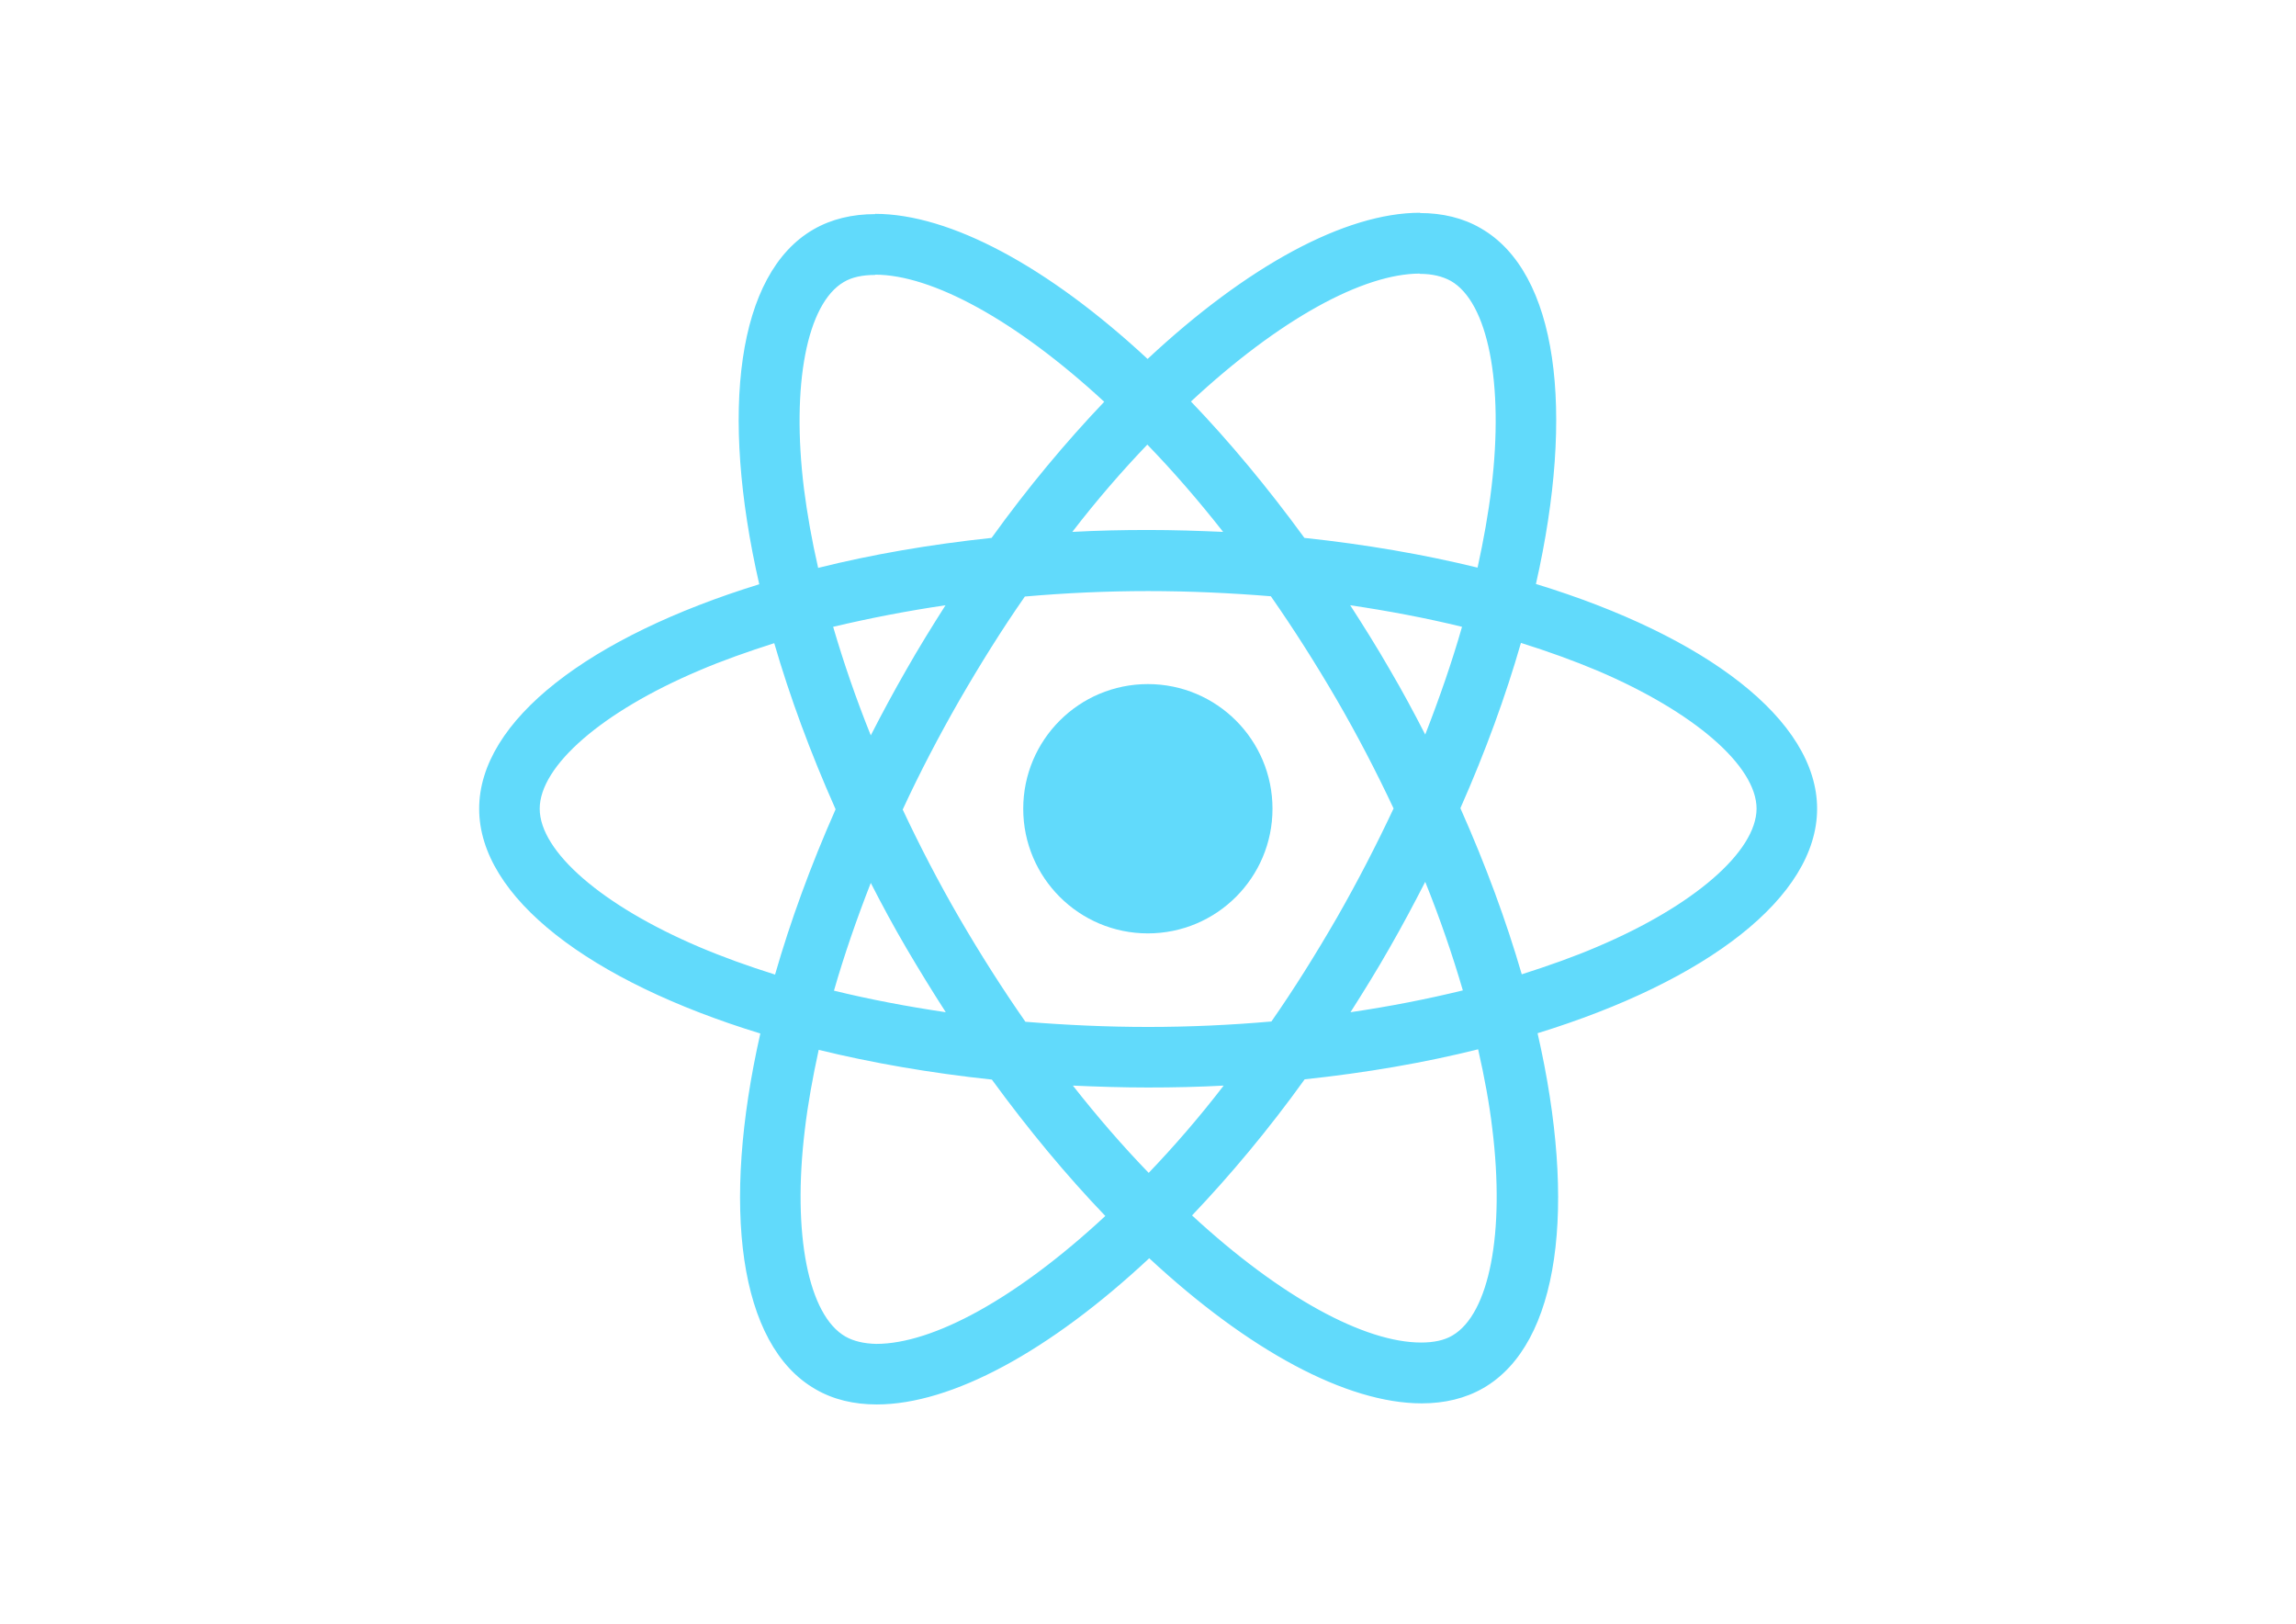
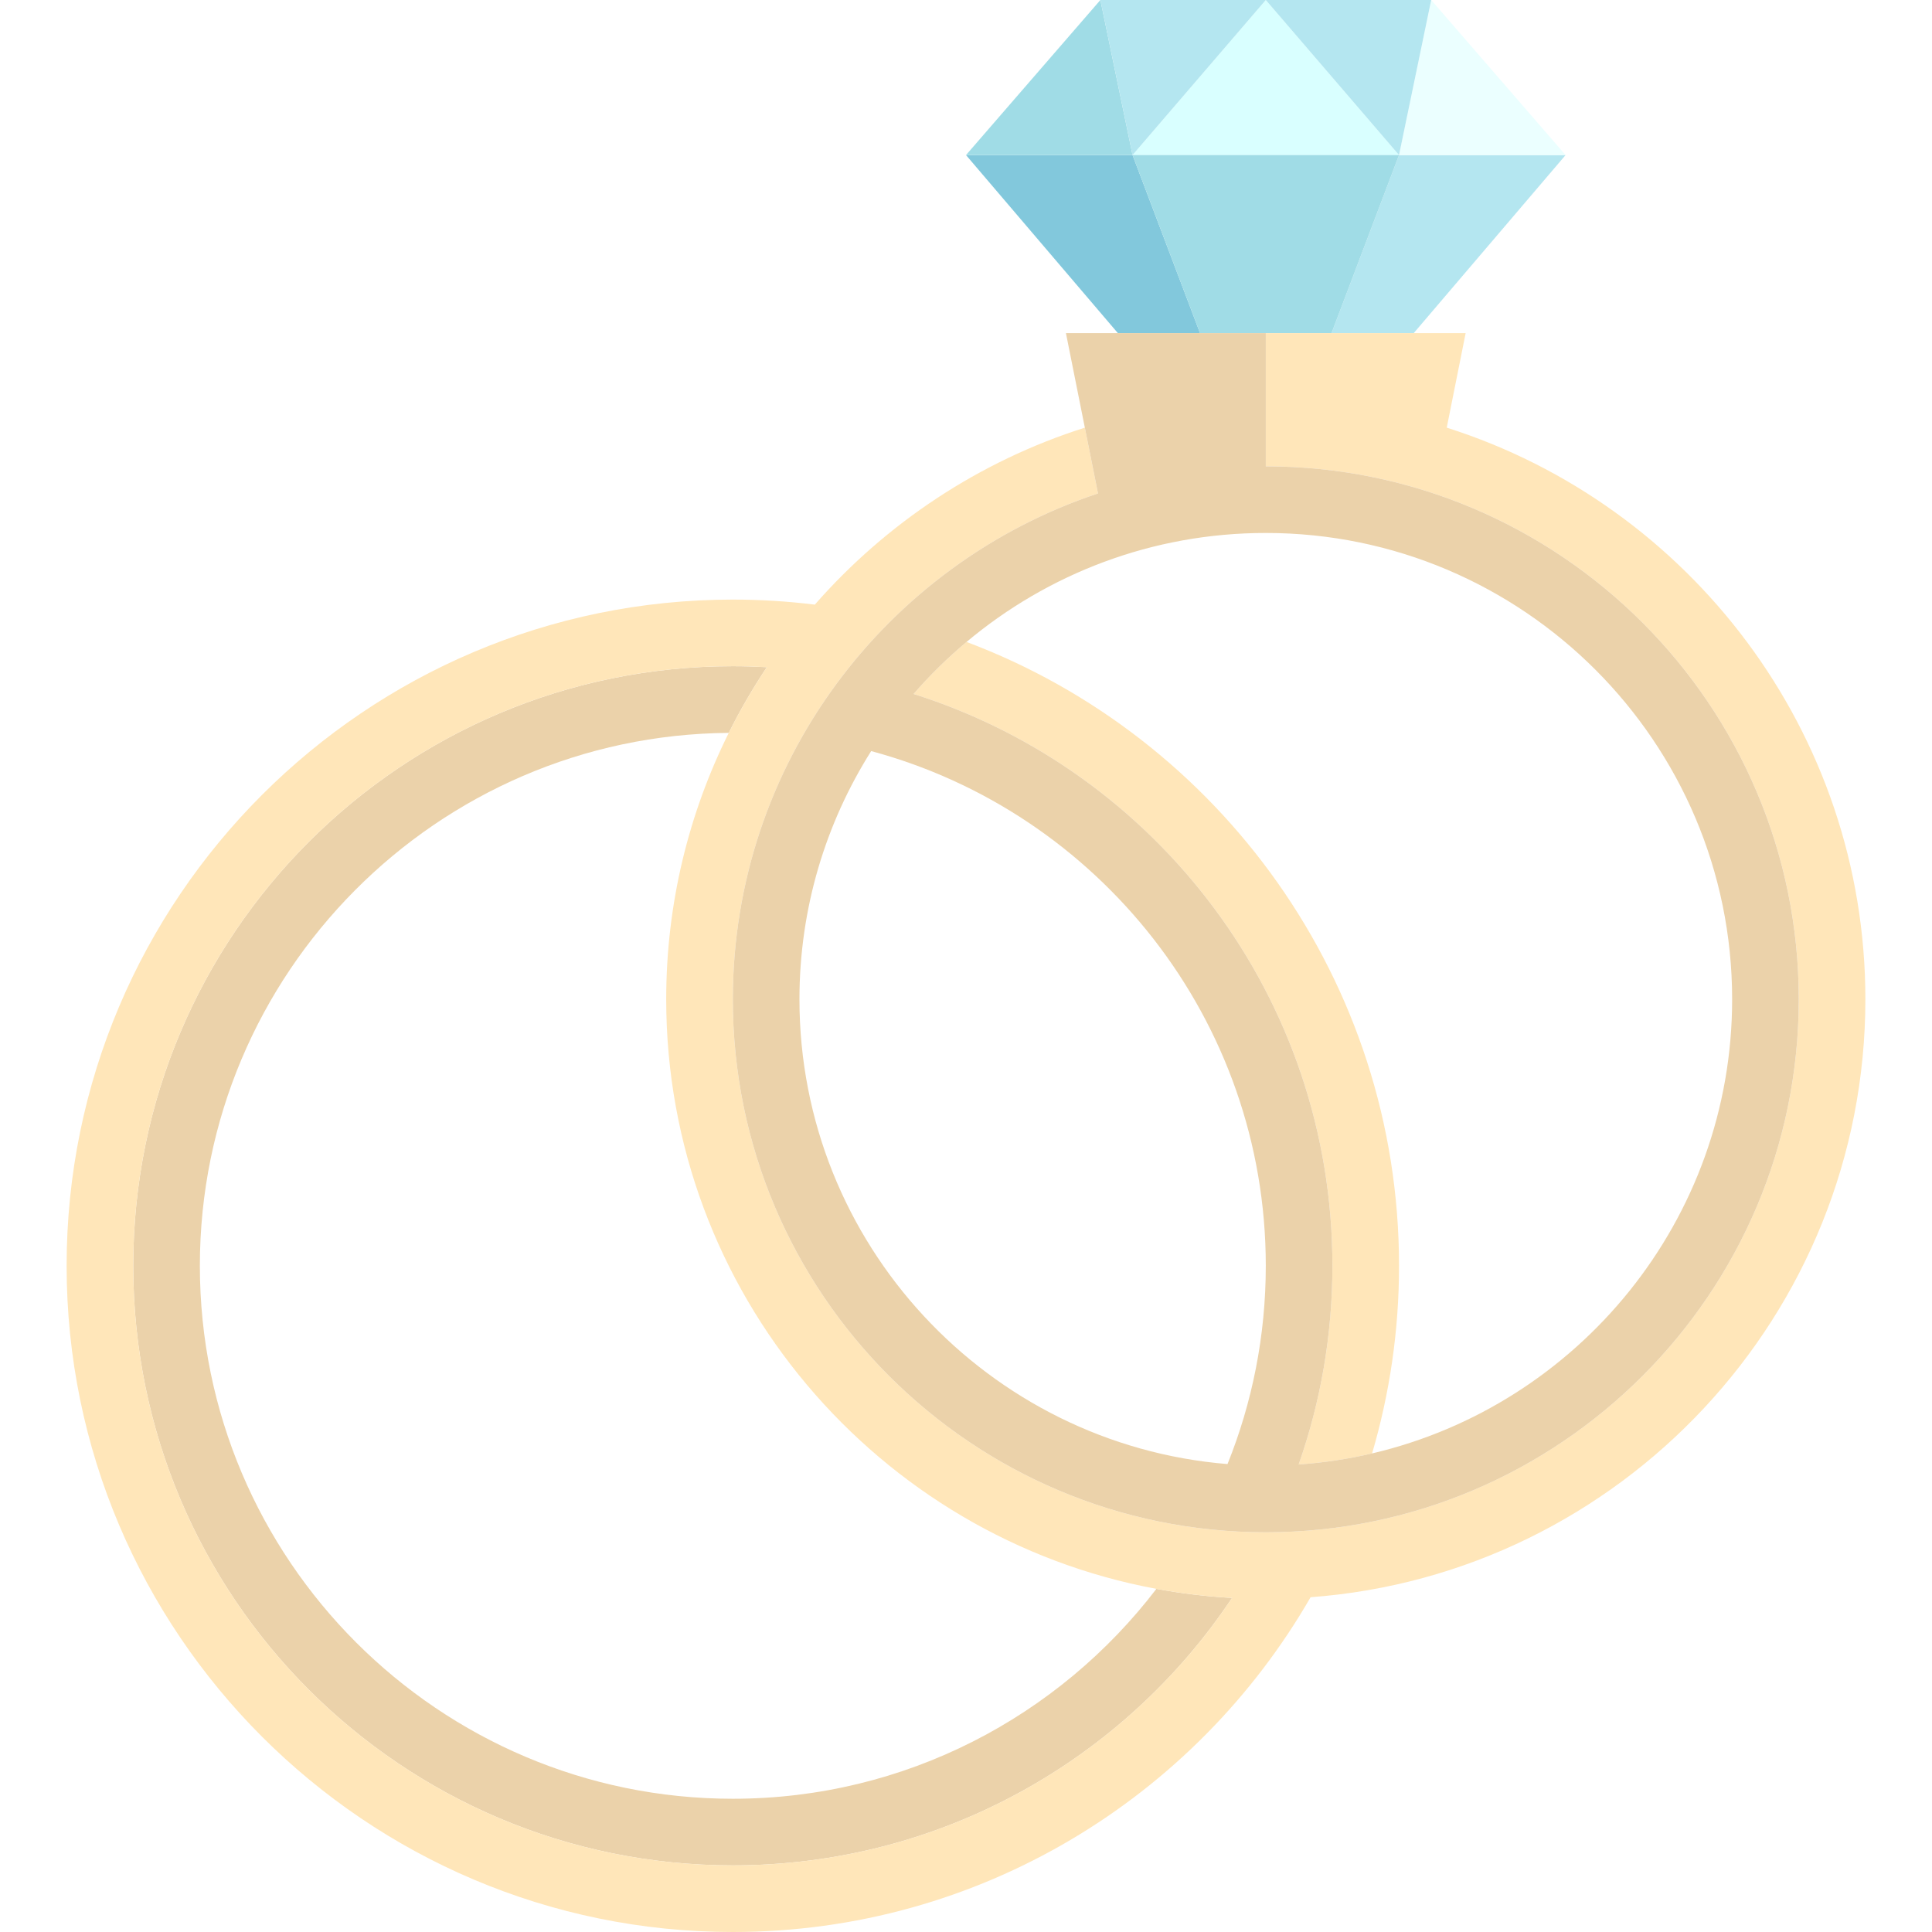
- <svg xmlns="http://www.w3.org/2000/svg" viewBox="0 0 841.9 595.3">
-   <g fill="#61DAFB">
-     <path d="M666.3 296.5c0-32.5-40.7-63.3-103.1-82.4 14.4-63.6 8-114.2-20.2-130.4-6.5-3.8-14.1-5.6-22.4-5.6v22.3c4.6 0 8.3.9 11.4 2.6 13.6 7.8 19.5 37.5 14.9 75.7-1.1 9.4-2.9 19.3-5.1 29.4-19.6-4.8-41-8.5-63.5-10.9-13.5-18.5-27.5-35.3-41.6-50 32.6-30.3 63.2-46.9 84-46.9V78c-27.5 0-63.5 19.6-99.9 53.6-36.4-33.8-72.4-53.2-99.9-53.2v22.3c20.7 0 51.4 16.5 84 46.6-14 14.7-28 31.4-41.3 49.9-22.6 2.4-44 6.1-63.6 11-2.3-10-4-19.7-5.2-29-4.7-38.2 1.1-67.9 14.6-75.8 3-1.8 6.9-2.6 11.5-2.6V78.5c-8.4 0-16 1.8-22.6 5.6-28.1 16.2-34.4 66.7-19.9 130.1-62.2 19.2-102.7 49.9-102.7 82.3 0 32.5 40.7 63.3 103.1 82.4-14.4 63.6-8 114.2 20.2 130.4 6.5 3.8 14.1 5.6 22.5 5.6 27.5 0 63.5-19.6 99.9-53.6 36.4 33.8 72.4 53.2 99.9 53.2 8.4 0 16-1.8 22.6-5.6 28.1-16.2 34.4-66.7 19.9-130.1 62-19.1 102.5-49.9 102.5-82.3zm-130.2-66.7c-3.7 12.9-8.3 26.2-13.5 39.5-4.1-8-8.4-16-13.1-24-4.6-8-9.5-15.8-14.4-23.4 14.2 2.1 27.9 4.7 41 7.9zm-45.8 106.5c-7.8 13.5-15.8 26.3-24.1 38.2-14.9 1.3-30 2-45.2 2-15.1 0-30.2-.7-45-1.9-8.3-11.9-16.4-24.6-24.2-38-7.6-13.1-14.5-26.4-20.8-39.8 6.2-13.4 13.2-26.8 20.7-39.9 7.8-13.5 15.8-26.3 24.1-38.2 14.9-1.3 30-2 45.2-2 15.1 0 30.2.7 45 1.9 8.3 11.9 16.4 24.6 24.2 38 7.6 13.1 14.5 26.4 20.8 39.8-6.3 13.4-13.2 26.8-20.7 39.9zm32.3-13c5.4 13.4 10 26.8 13.8 39.8-13.1 3.2-26.9 5.9-41.2 8 4.9-7.7 9.8-15.6 14.4-23.7 4.6-8 8.9-16.1 13-24.1zM421.2 430c-9.3-9.6-18.6-20.3-27.8-32 9 .4 18.2.7 27.5.7 9.4 0 18.7-.2 27.8-.7-9 11.7-18.3 22.4-27.5 32zm-74.4-58.9c-14.2-2.1-27.9-4.7-41-7.9 3.7-12.9 8.3-26.2 13.5-39.5 4.1 8 8.4 16 13.1 24 4.7 8 9.5 15.8 14.4 23.4zM420.7 163c9.3 9.6 18.6 20.3 27.8 32-9-.4-18.2-.7-27.5-.7-9.4 0-18.7.2-27.8.7 9-11.7 18.3-22.4 27.5-32zm-74 58.9c-4.9 7.7-9.8 15.6-14.4 23.7-4.6 8-8.9 16-13 24-5.4-13.4-10-26.8-13.8-39.8 13.1-3.1 26.9-5.8 41.2-7.9zm-90.5 125.2c-35.4-15.1-58.3-34.9-58.3-50.6 0-15.7 22.9-35.6 58.3-50.6 8.6-3.7 18-7 27.7-10.1 5.7 19.6 13.2 40 22.5 60.9-9.2 20.8-16.6 41.1-22.2 60.6-9.9-3.1-19.3-6.5-28-10.2zM310 490c-13.6-7.8-19.5-37.5-14.9-75.7 1.1-9.4 2.9-19.3 5.1-29.4 19.6 4.8 41 8.5 63.5 10.9 13.5 18.5 27.5 35.3 41.6 50-32.6 30.3-63.2 46.9-84 46.9-4.5-.1-8.3-1-11.3-2.7zm237.2-76.2c4.7 38.2-1.1 67.9-14.6 75.8-3 1.8-6.9 2.6-11.5 2.6-20.7 0-51.4-16.5-84-46.6 14-14.7 28-31.4 41.3-49.9 22.6-2.4 44-6.1 63.6-11 2.3 10.1 4.1 19.8 5.2 29.1zm38.5-66.7c-8.6 3.7-18 7-27.7 10.1-5.7-19.6-13.2-40-22.5-60.9 9.2-20.8 16.6-41.1 22.2-60.6 9.9 3.1 19.3 6.5 28.1 10.2 35.4 15.1 58.3 34.9 58.3 50.6-.1 15.7-23 35.6-58.4 50.6zM320.8 78.4z" />
-     <circle cx="420.9" cy="296.5" r="45.7" />
-     <path d="M520.5 78.1z" />
+ <svg xmlns="http://www.w3.org/2000/svg" height="800px" width="800px" version="1.1" id="Capa_1" viewBox="0 0 464 464" xml:space="preserve">
+   <g>
+     <path style="fill:#FFE6B9;" d="M232.13,154.172c-4.56,3.825-8.816,8.001-12.717,12.495C277.724,185.083,320,239.602,320,304   c0,16.727-2.862,32.783-8.106,47.718c6.02-0.421,11.912-1.316,17.635-2.656c4.204-14.3,6.471-29.42,6.471-45.062   C336,235.519,292.747,176.957,232.13,154.172z" />
+     <path style="fill:#EBD2AA;" d="M277.728,381.59C254.318,412.208,217.429,432,176,432c-70.578,0-128-57.422-128-128   c0-70.252,56.894-127.46,127.024-127.988c2.722-5.464,5.778-10.732,9.146-15.777C181.466,160.084,178.743,160,176,160   c-79.529,0-144,64.471-144,144c0,79.529,64.471,144,144,144c50.025,0,94.085-25.513,119.897-64.232   C289.73,383.424,283.666,382.689,277.728,381.59z" />
+     <polygon style="fill:#82C8DC;" points="272,37.241 232,37.241 268.471,80 288.209,80  " />
+     <polygon style="fill:#B4E6F0;" points="319.791,80 339.529,80 376,37.241 336,37.241  " />
+     <polygon style="fill:#D9FFFF;" points="304,37.241 336,37.241 304,0 272,37.241  " />
+     <polygon style="fill:#A0DCE6;" points="304,37.241 272,37.241 288.209,80 304,80 319.791,80 336,37.241  " />
+     <polygon style="fill:#A0DCE6;" points="264.276,0 232,37.241 272,37.241  " />
+     <polygon style="fill:#EBFFFF;" points="376,37.241 343.724,0 336,37.241  " />
+     <polygon style="fill:#B4E6F0;" points="343.724,0 304,0 336,37.241  " />
+     <polygon style="fill:#B4E6F0;" points="304,0 264.276,0 272,37.241  " />
+     <path style="fill:#FFE6B9;" d="M448,240c0-64.262-42.314-118.82-100.542-137.292L352,80h-12.471h-19.739H304v32   c70.581,0,128,57.419,128,128c0,70.58-57.419,128-128,128s-128-57.42-128-128c0-56.506,36.806-104.57,87.701-121.495l-3.159-15.797   c-25.365,8.047-47.707,22.941-64.85,42.505C189.237,144.417,182.666,144,176,144c-88.223,0-160,71.777-160,160s71.777,160,160,160   c59.266,0,111.11-32.392,138.758-80.401C389.155,378.078,448,315.784,448,240z M176,448c-79.529,0-144-64.471-144-144   c0-79.529,64.471-144,144-144c2.743,0,5.466,0.084,8.171,0.235c-3.369,5.044-6.425,10.313-9.146,15.777   C165.416,195.3,160,217.028,160,240c0,70.431,50.828,129.207,117.728,141.59c5.938,1.099,12.002,1.833,18.169,2.177   C270.085,422.487,226.025,448,176,448z" />
+     <path style="fill:#EBD2AA;" d="M176,240c0,70.58,57.419,128,128,128s128-57.42,128-128c0-70.581-57.419-128-128-128V80h-15.791   h-19.739H256l4.542,22.708l3.159,15.797C212.806,135.43,176,183.494,176,240z M192,240c0-21.896,6.322-42.342,17.227-59.617   C263.748,195.053,304,244.911,304,304c0,16.822-3.268,32.893-9.193,47.62C237.334,346.929,192,298.662,192,240z M416,240   c0,52.978-36.973,97.479-86.471,109.062c-5.723,1.339-11.615,2.235-17.635,2.656C317.138,336.783,320,320.727,320,304   c0-64.398-42.276-118.917-100.586-137.333c3.901-4.494,8.157-8.669,12.717-12.495C251.595,137.847,276.667,128,304,128   C365.758,128,416,178.242,416,240z" />
  </g>
</svg>
